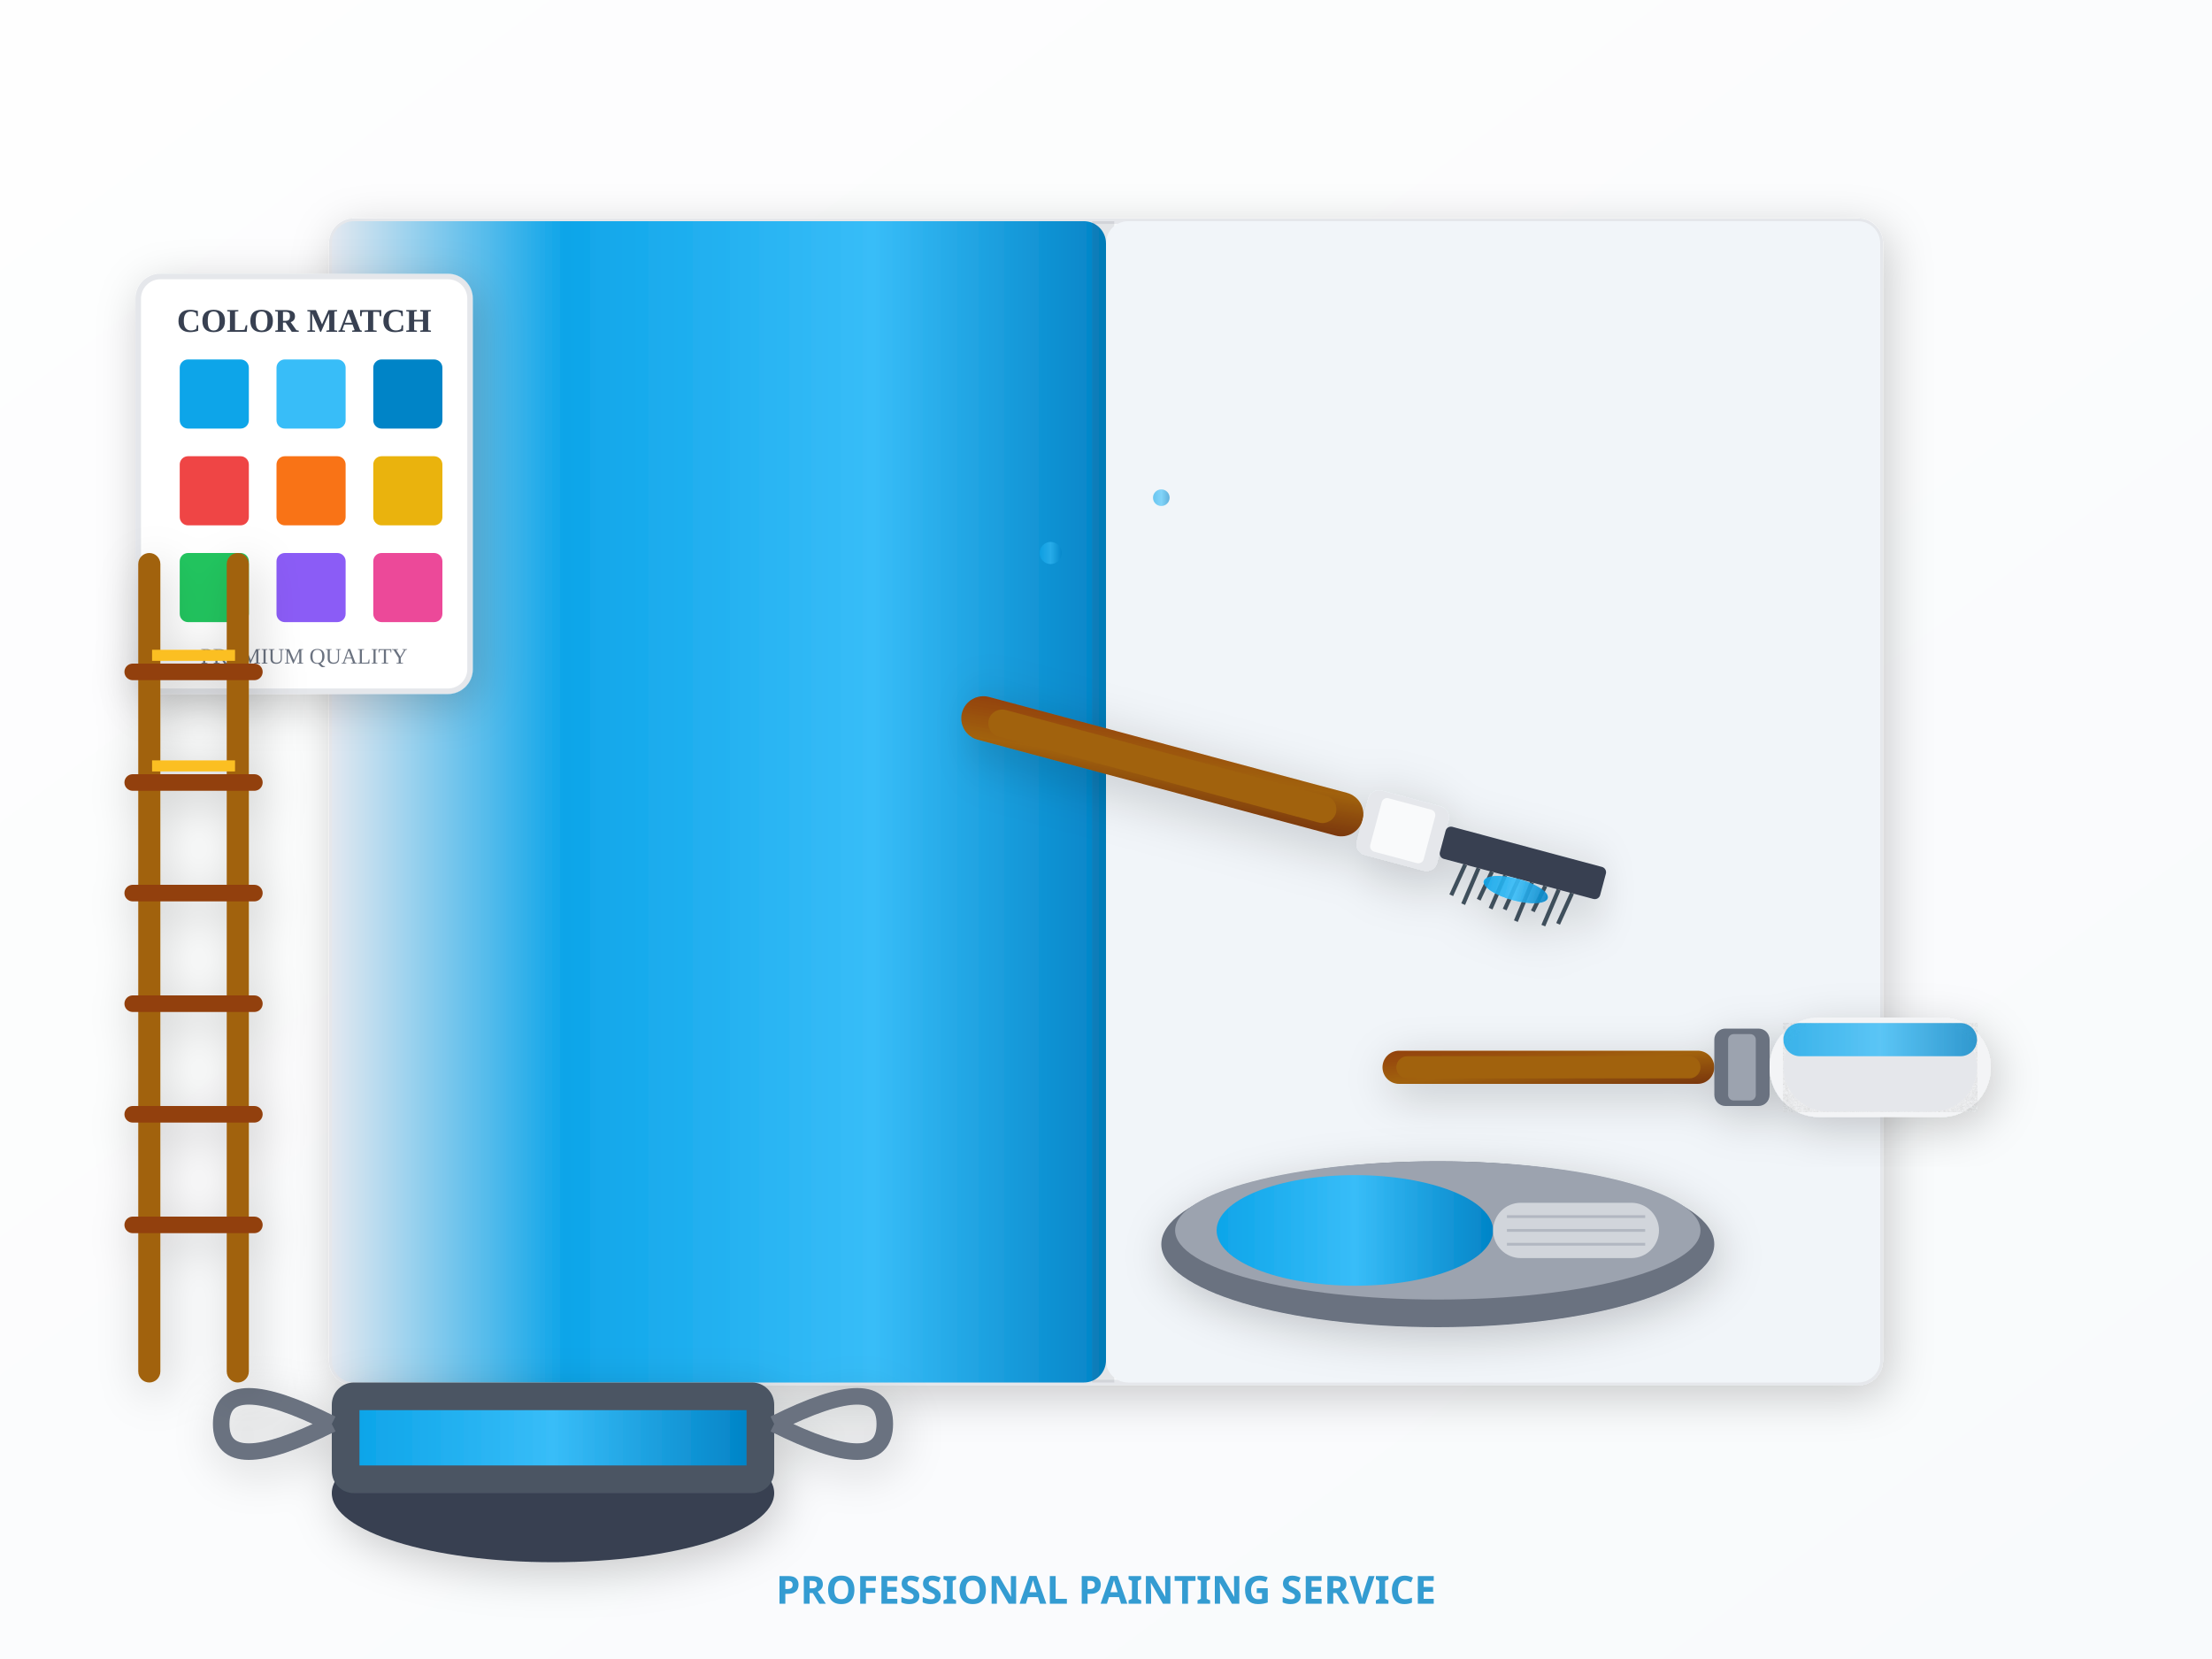
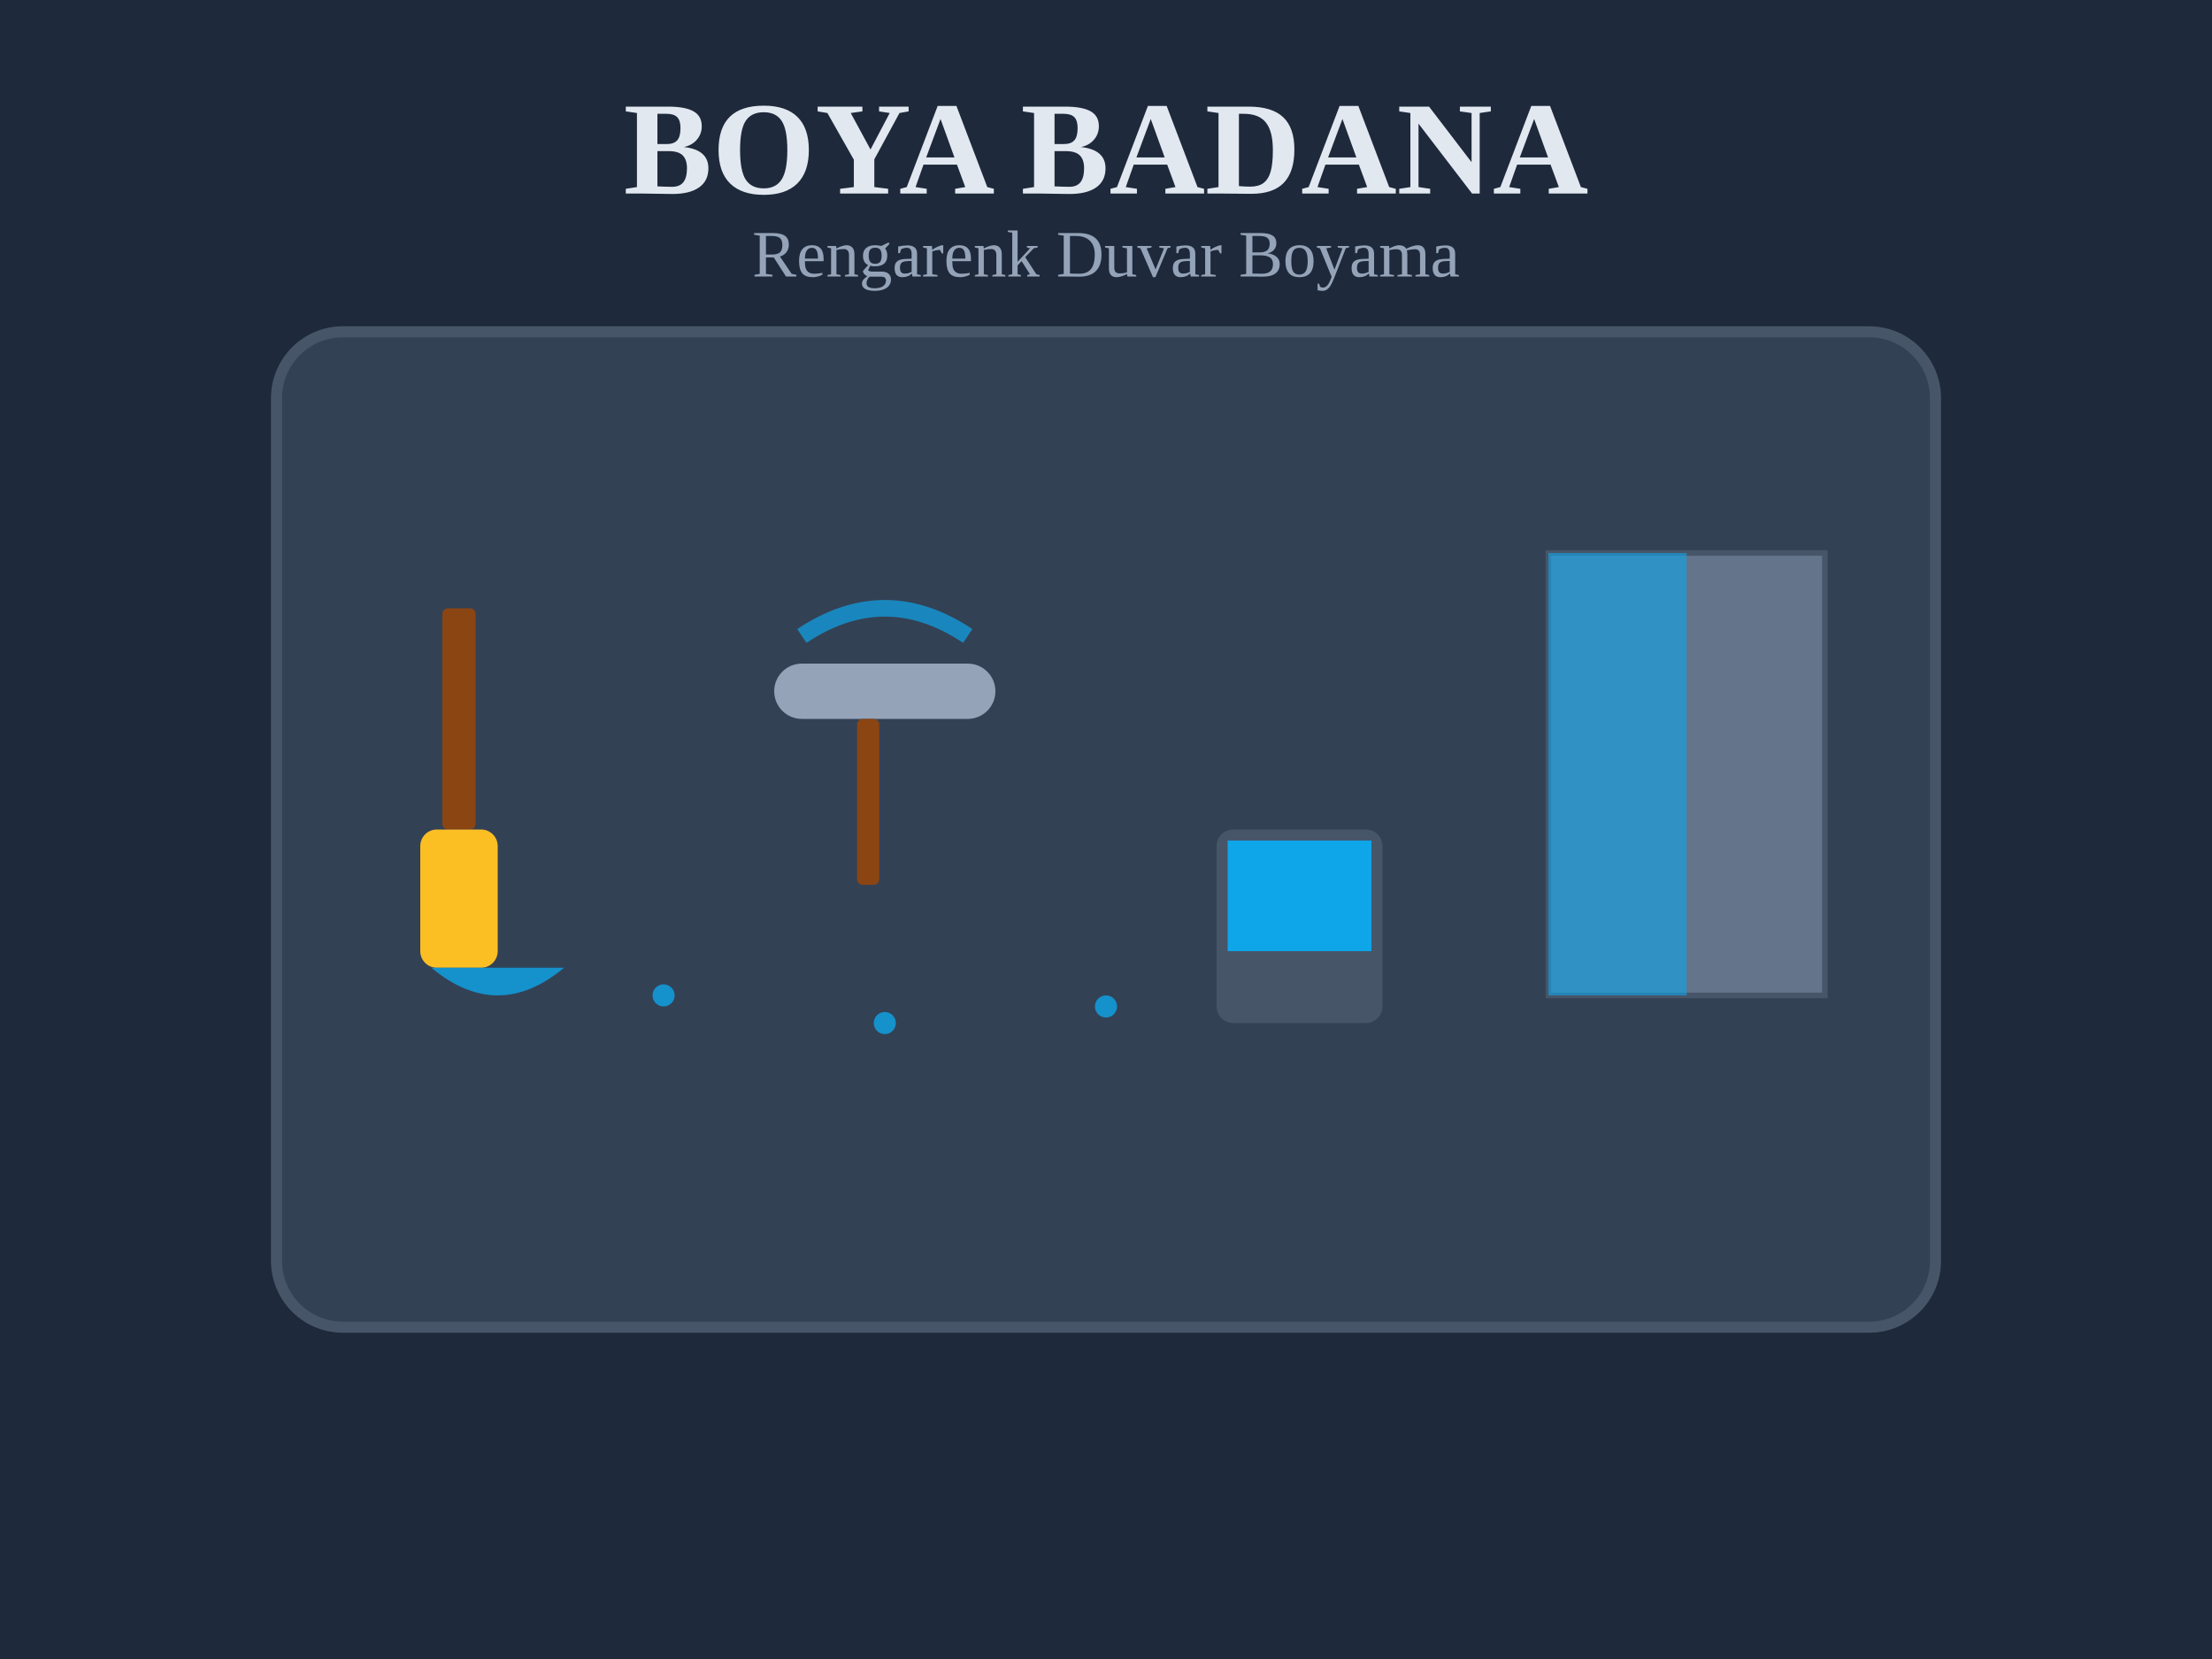
- <svg xmlns="http://www.w3.org/2000/svg" width="800" height="600" viewBox="0 0 800 600">
-   <defs>
-     <linearGradient id="bg4" x1="0%" y1="0%" x2="100%" y2="100%">
-       <stop offset="0%" style="stop-color:#fefefe" />
-       <stop offset="100%" style="stop-color:#f8fafc" />
-     </linearGradient>
-     <linearGradient id="wall4" x1="0%" y1="0%" x2="100%" y2="0%">
-       <stop offset="0%" style="stop-color:#e2e8f0" />
-       <stop offset="30%" style="stop-color:#0ea5e9" />
-       <stop offset="70%" style="stop-color:#38bdf8" />
-       <stop offset="100%" style="stop-color:#0284c7" />
-     </linearGradient>
-     <linearGradient id="paint4" x1="0%" y1="0%" x2="100%" y2="0%">
-       <stop offset="0%" style="stop-color:#0ea5e9" />
-       <stop offset="50%" style="stop-color:#38bdf8" />
-       <stop offset="100%" style="stop-color:#0284c7" />
-     </linearGradient>
-     <linearGradient id="wood4" x1="0%" y1="0%" x2="100%" y2="100%">
-       <stop offset="0%" style="stop-color:#92400e" />
-       <stop offset="50%" style="stop-color:#a16207" />
-       <stop offset="100%" style="stop-color:#78350f" />
-     </linearGradient>
-     <filter id="shadow4" x="-50%" y="-50%" width="200%" height="200%">
-       <feDropShadow dx="2" dy="4" stdDeviation="8" flood-opacity="0.2" />
-     </filter>
-     <filter id="texture4" x="0%" y="0%" width="100%" height="100%">
-       <feTurbulence baseFrequency="0.9" numOctaves="4" result="noise" />
-       <feColorMatrix in="noise" type="saturate" values="0" />
-       <feComponentTransfer result="monoNoise">
-         <feFuncA type="discrete" tableValues="0.1 0.15 0.2" />
-       </feComponentTransfer>
-       <feComposite in="SourceGraphic" in2="monoNoise" operator="multiply" />
-     </filter>
-   </defs>
-   <rect width="800" height="600" fill="url(#bg4)" />
-   <g filter="url(#shadow4)">
-     <rect x="120" y="80" width="560" height="420" rx="8" fill="#f8fafc" stroke="#e5e7eb" stroke-width="2" />
-     <rect x="120" y="80" width="280" height="420" rx="8" fill="url(#wall4)" />
-     <rect x="395" y="80" width="8" height="420" fill="#1f2937" opacity="0.1" />
-     <rect x="400" y="80" width="280" height="420" rx="8" fill="#f1f5f9" />
-   </g>
-   <g filter="url(#shadow4)">
-     <ellipse cx="200" cy="540" rx="80" ry="25" fill="#374151" />
-     <rect x="120" y="500" width="160" height="40" rx="8" fill="#4b5563" />
-     <rect x="130" y="510" width="140" height="20" fill="url(#paint4)" />
-     <path d="M 120 515 Q 80 495 80 515 Q 80 535 120 515" fill="none" stroke="#6b7280" stroke-width="6" />
-     <path d="M 280 515 Q 320 495 320 515 Q 320 535 280 515" fill="none" stroke="#6b7280" stroke-width="6" />
-   </g>
-   <g transform="translate(350, 250) rotate(15)" filter="url(#shadow4)">
-     <rect x="0" y="0" width="150" height="16" rx="8" fill="url(#wood4)" />
-     <rect x="10" y="3" width="130" height="10" rx="5" fill="#a16207" />
-     <rect x="150" y="-4" width="30" height="24" rx="4" fill="#e5e7eb" />
-     <rect x="155" y="-2" width="20" height="20" rx="2" fill="#f9fafb" />
-     <rect x="180" y="2" width="60" height="12" rx="2" fill="#374151" />
-     <g stroke="#1f2937" stroke-width="1.5" opacity="0.8">
-       <line x1="190" y1="14" x2="188" y2="26" />
-       <line x1="195" y1="14" x2="193" y2="28" />
-       <line x1="200" y1="14" x2="198" y2="25" />
-       <line x1="205" y1="14" x2="203" y2="27" />
-       <line x1="210" y1="14" x2="208" y2="26" />
-       <line x1="215" y1="14" x2="213" y2="29" />
-       <line x1="220" y1="14" x2="218" y2="24" />
-       <line x1="225" y1="14" x2="223" y2="28" />
-       <line x1="230" y1="14" x2="228" y2="26" />
-     </g>
-     <ellipse cx="210" cy="18" rx="12" ry="4" fill="url(#paint4)" opacity="0.9" />
-   </g>
-   <g transform="translate(500, 380)" filter="url(#shadow4)">
-     <rect x="0" y="0" width="120" height="12" rx="6" fill="url(#wood4)" />
-     <rect x="5" y="2" width="110" height="8" rx="4" fill="#a16207" />
-     <rect x="120" y="-8" width="20" height="28" rx="4" fill="#6b7280" />
-     <rect x="125" y="-6" width="10" height="24" rx="2" fill="#9ca3af" />
-     <rect x="140" y="-12" width="80" height="36" rx="18" fill="#f3f4f6" />
-     <rect x="145" y="-10" width="70" height="32" rx="16" fill="#e5e7eb" filter="url(#texture4)" />
-     <rect x="145" y="-10" width="70" height="12" rx="6" fill="url(#paint4)" opacity="0.8" />
-   </g>
-   <g transform="translate(520, 450)" filter="url(#shadow4)">
-     <ellipse cx="0" cy="0" rx="100" ry="30" fill="#6b7280" />
-     <ellipse cx="0" cy="-5" rx="95" ry="25" fill="#9ca3af" />
-     <ellipse cx="-30" cy="-5" rx="50" ry="20" fill="url(#paint4)" />
-     <rect x="20" y="-15" width="60" height="20" rx="10" fill="#d1d5db" />
-     <g stroke="#9ca3af" stroke-width="1" opacity="0.6">
-       <line x1="25" y1="-10" x2="75" y2="-10" />
-       <line x1="25" y1="-5" x2="75" y2="-5" />
-       <line x1="25" y1="0" x2="75" y2="0" />
-     </g>
-   </g>
-   <g transform="translate(50, 100)" filter="url(#shadow4)">
-     <rect x="0" y="0" width="120" height="150" rx="8" fill="#ffffff" stroke="#e5e7eb" stroke-width="2" />
-     <text x="60" y="20" text-anchor="middle" fill="#374151" font-size="12" font-weight="600">COLOR MATCH</text>
-     <rect x="15" y="30" width="25" height="25" rx="3" fill="#0ea5e9" />
-     <rect x="50" y="30" width="25" height="25" rx="3" fill="#38bdf8" />
-     <rect x="85" y="30" width="25" height="25" rx="3" fill="#0284c7" />
-     <rect x="15" y="65" width="25" height="25" rx="3" fill="#ef4444" />
-     <rect x="50" y="65" width="25" height="25" rx="3" fill="#f97316" />
-     <rect x="85" y="65" width="25" height="25" rx="3" fill="#eab308" />
-     <rect x="15" y="100" width="25" height="25" rx="3" fill="#22c55e" />
-     <rect x="50" y="100" width="25" height="25" rx="3" fill="#8b5cf6" />
-     <rect x="85" y="100" width="25" height="25" rx="3" fill="#ec4899" />
-     <text x="60" y="140" text-anchor="middle" fill="#6b7280" font-size="8">PREMIUM QUALITY</text>
-   </g>
-   <g transform="translate(50, 200)" filter="url(#shadow4)">
-     <rect x="0" y="0" width="8" height="300" rx="4" fill="#a16207" />
-     <rect x="32" y="0" width="8" height="300" rx="4" fill="#a16207" />
-     <rect x="-5" y="40" width="50" height="6" rx="3" fill="#92400e" />
-     <rect x="-5" y="80" width="50" height="6" rx="3" fill="#92400e" />
-     <rect x="-5" y="120" width="50" height="6" rx="3" fill="#92400e" />
-     <rect x="-5" y="160" width="50" height="6" rx="3" fill="#92400e" />
-     <rect x="-5" y="200" width="50" height="6" rx="3" fill="#92400e" />
-     <rect x="-5" y="240" width="50" height="6" rx="3" fill="#92400e" />
-     <rect x="5" y="35" width="30" height="4" fill="#fbbf24" />
-     <rect x="5" y="75" width="30" height="4" fill="#fbbf24" />
-   </g>
-   <g opacity="0.6">
-     <circle cx="380" cy="200" r="4" fill="url(#paint4)">
-       <animate attributeName="cy" values="200;520;200" dur="3s" repeatCount="indefinite" />
-       <animate attributeName="opacity" values="0.8;0.2;0.8" dur="3s" repeatCount="indefinite" />
-     </circle>
-     <circle cx="420" cy="180" r="3" fill="url(#paint4)">
-       <animate attributeName="cy" values="180;520;180" dur="3.5s" repeatCount="indefinite" />
-       <animate attributeName="opacity" values="0.6;0.1;0.6" dur="3.5s" repeatCount="indefinite" />
-     </circle>
-   </g>
-   <text x="400" y="580" text-anchor="middle" fill="#0284c7" font-family="system-ui" font-size="14" font-weight="700" opacity="0.8">
-     PROFESSIONAL PAINTING SERVICE
-   </text>
+ <svg xmlns="http://www.w3.org/2000/svg" viewBox="0 0 400 300">
+   <rect width="400" height="300" fill="#1e293b" />
+   <rect x="50" y="60" width="300" height="180" rx="12" fill="#334155" stroke="#475569" stroke-width="2" />
+   <rect x="80" y="110" width="6" height="40" fill="#8b4513" rx="1" />
+   <rect x="76" y="150" width="14" height="25" fill="#fbbf24" rx="3" />
+   <path d="M 78 175 Q 90 185 102 175" fill="#0ea5e9" opacity="0.8" />
+   <rect x="140" y="120" width="40" height="10" fill="#94a3b8" rx="5" />
+   <rect x="155" y="130" width="4" height="30" fill="#8b4513" rx="1" />
+   <path d="M 145 115 Q 160 105 175 115" stroke="#0ea5e9" stroke-width="3" fill="none" opacity="0.7" />
+   <rect x="220" y="150" width="30" height="35" fill="#475569" rx="3" />
+   <rect x="222" y="152" width="26" height="20" fill="#0ea5e9" />
+   <rect x="280" y="100" width="50" height="80" fill="#64748b" stroke="#475569" stroke-width="1" />
+   <rect x="280" y="100" width="25" height="80" fill="#0ea5e9" opacity="0.6" />
+   <circle cx="120" cy="180" r="2" fill="#0ea5e9" opacity="0.8" />
+   <circle cx="160" cy="185" r="2" fill="#0ea5e9" opacity="0.8" />
+   <circle cx="200" cy="182" r="2" fill="#0ea5e9" opacity="0.8" />
+   <text x="200" y="35" fill="#e2e8f0" font-size="24" font-weight="bold" text-anchor="middle">BOYA BADANA</text>
+   <text x="200" y="50" fill="#94a3b8" font-size="12" text-anchor="middle">Rengarenk Duvar Boyama</text>
</svg>
